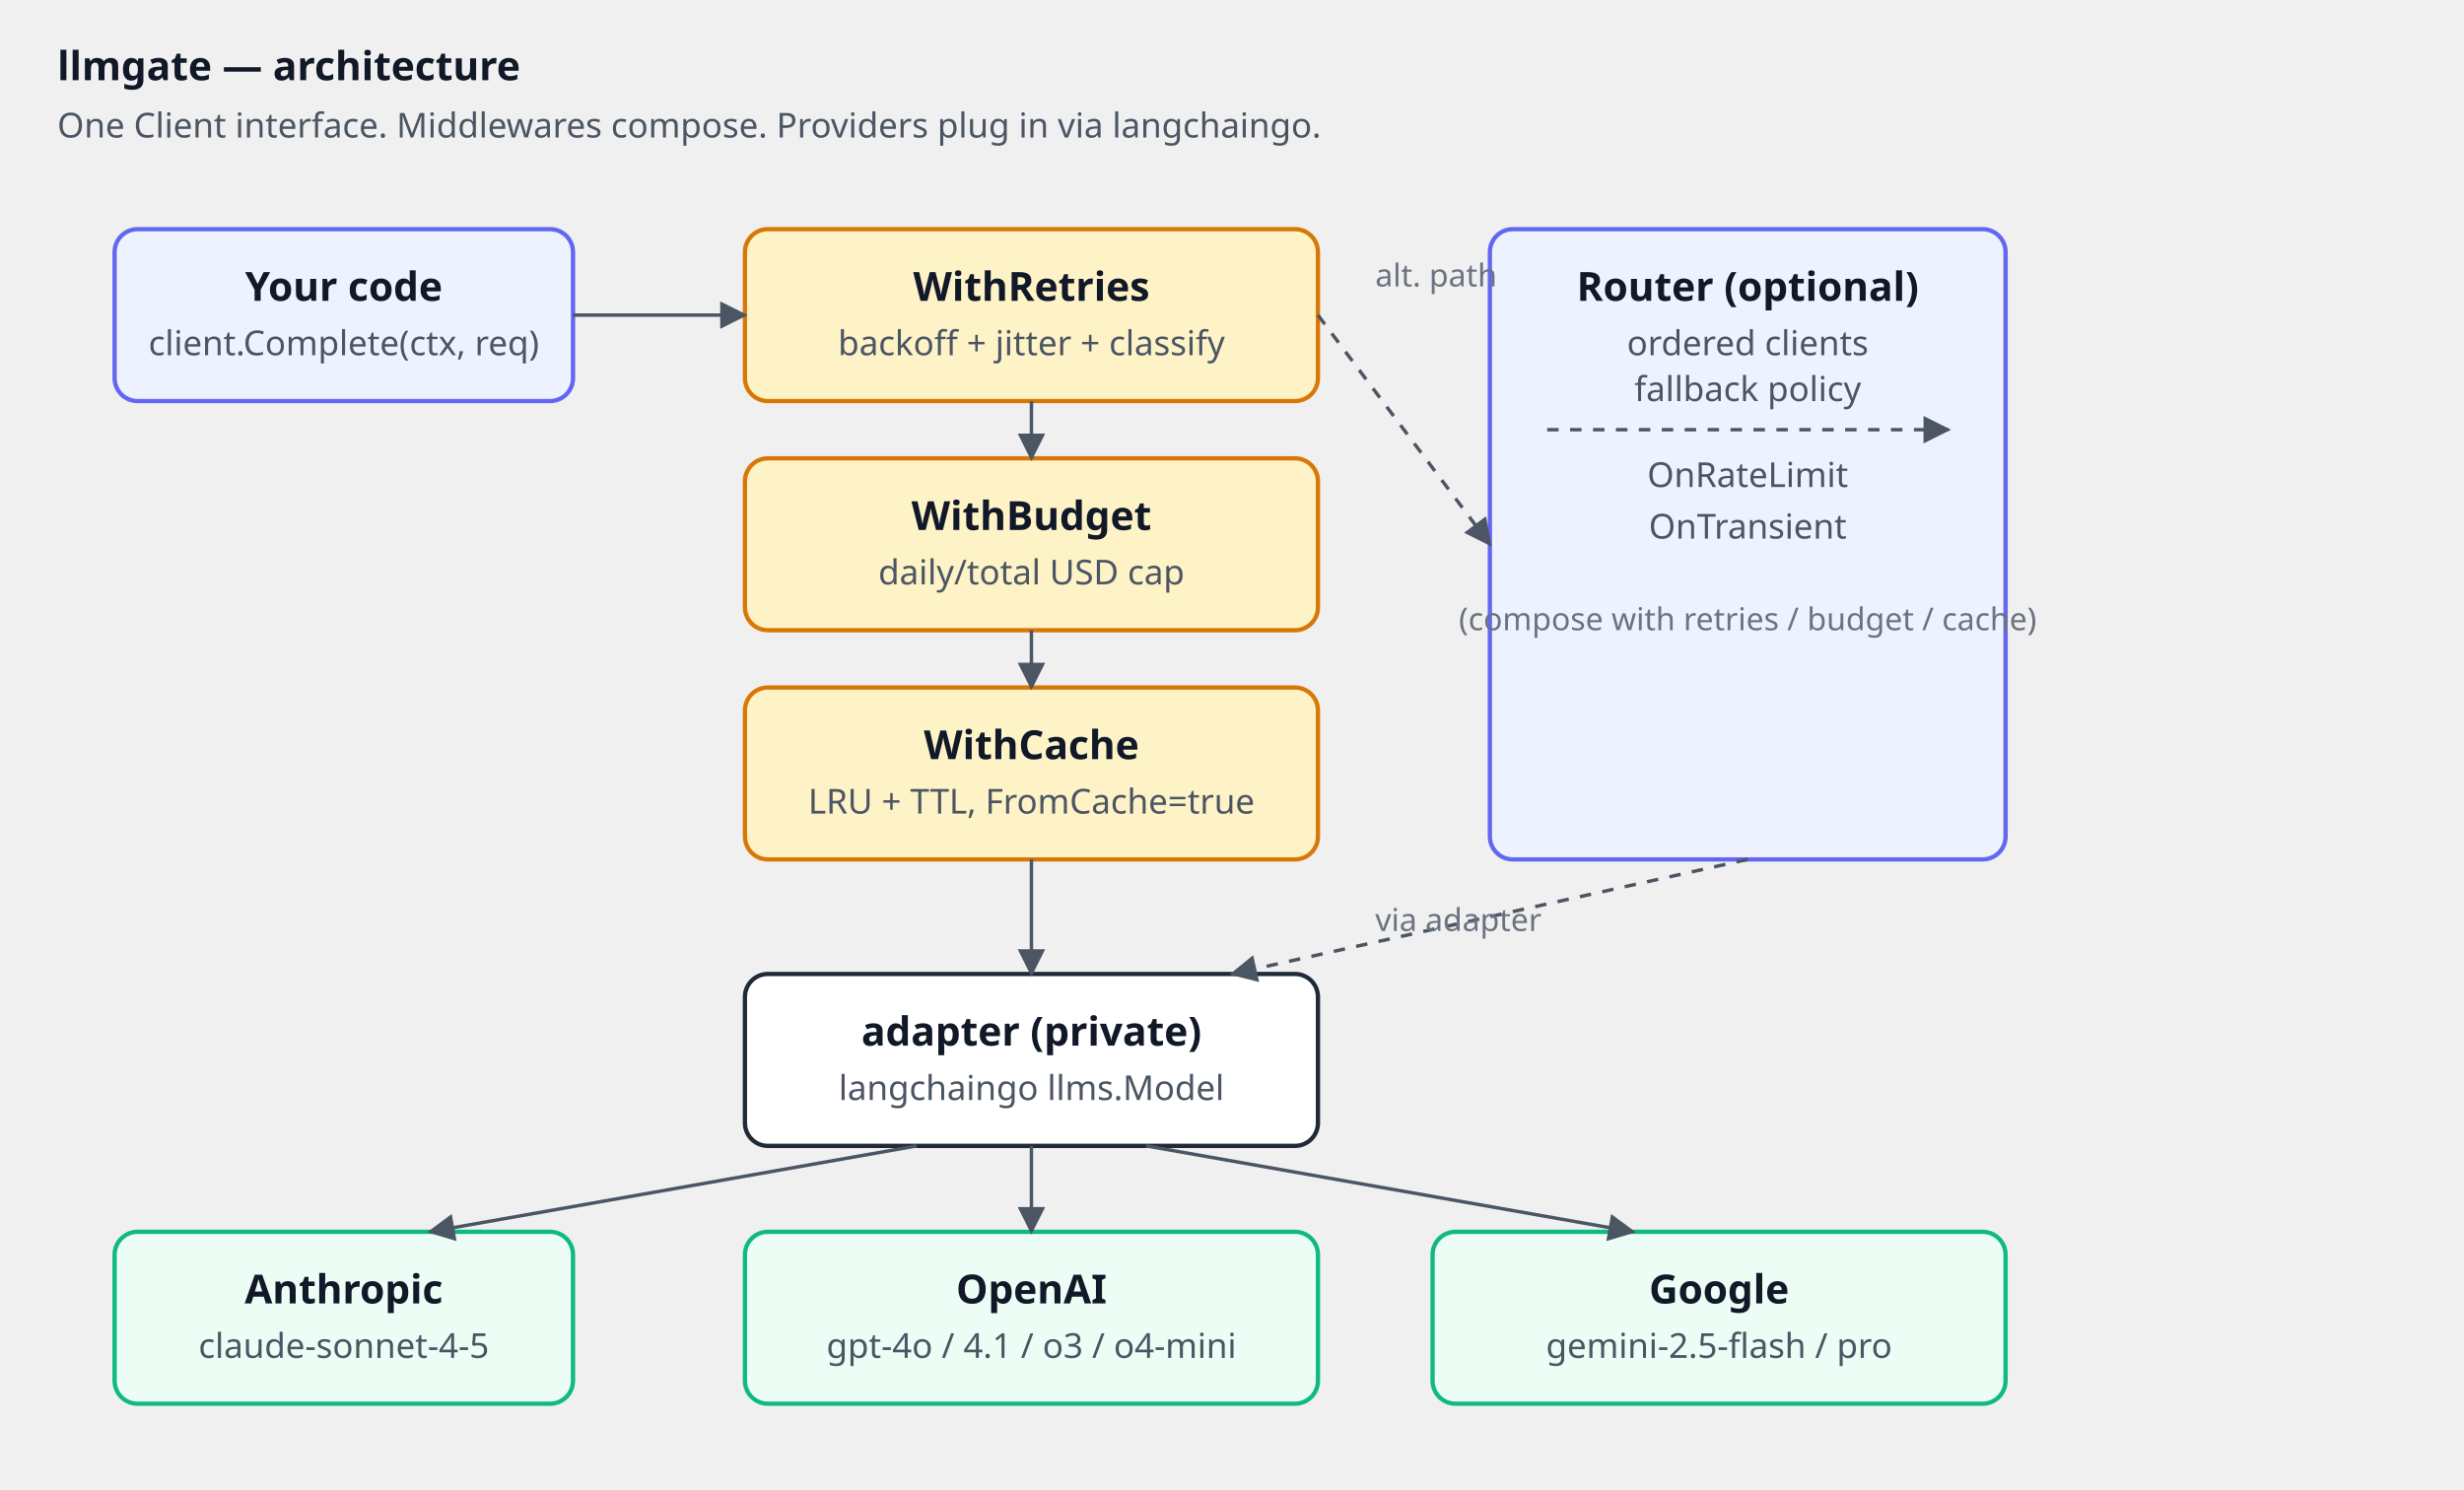
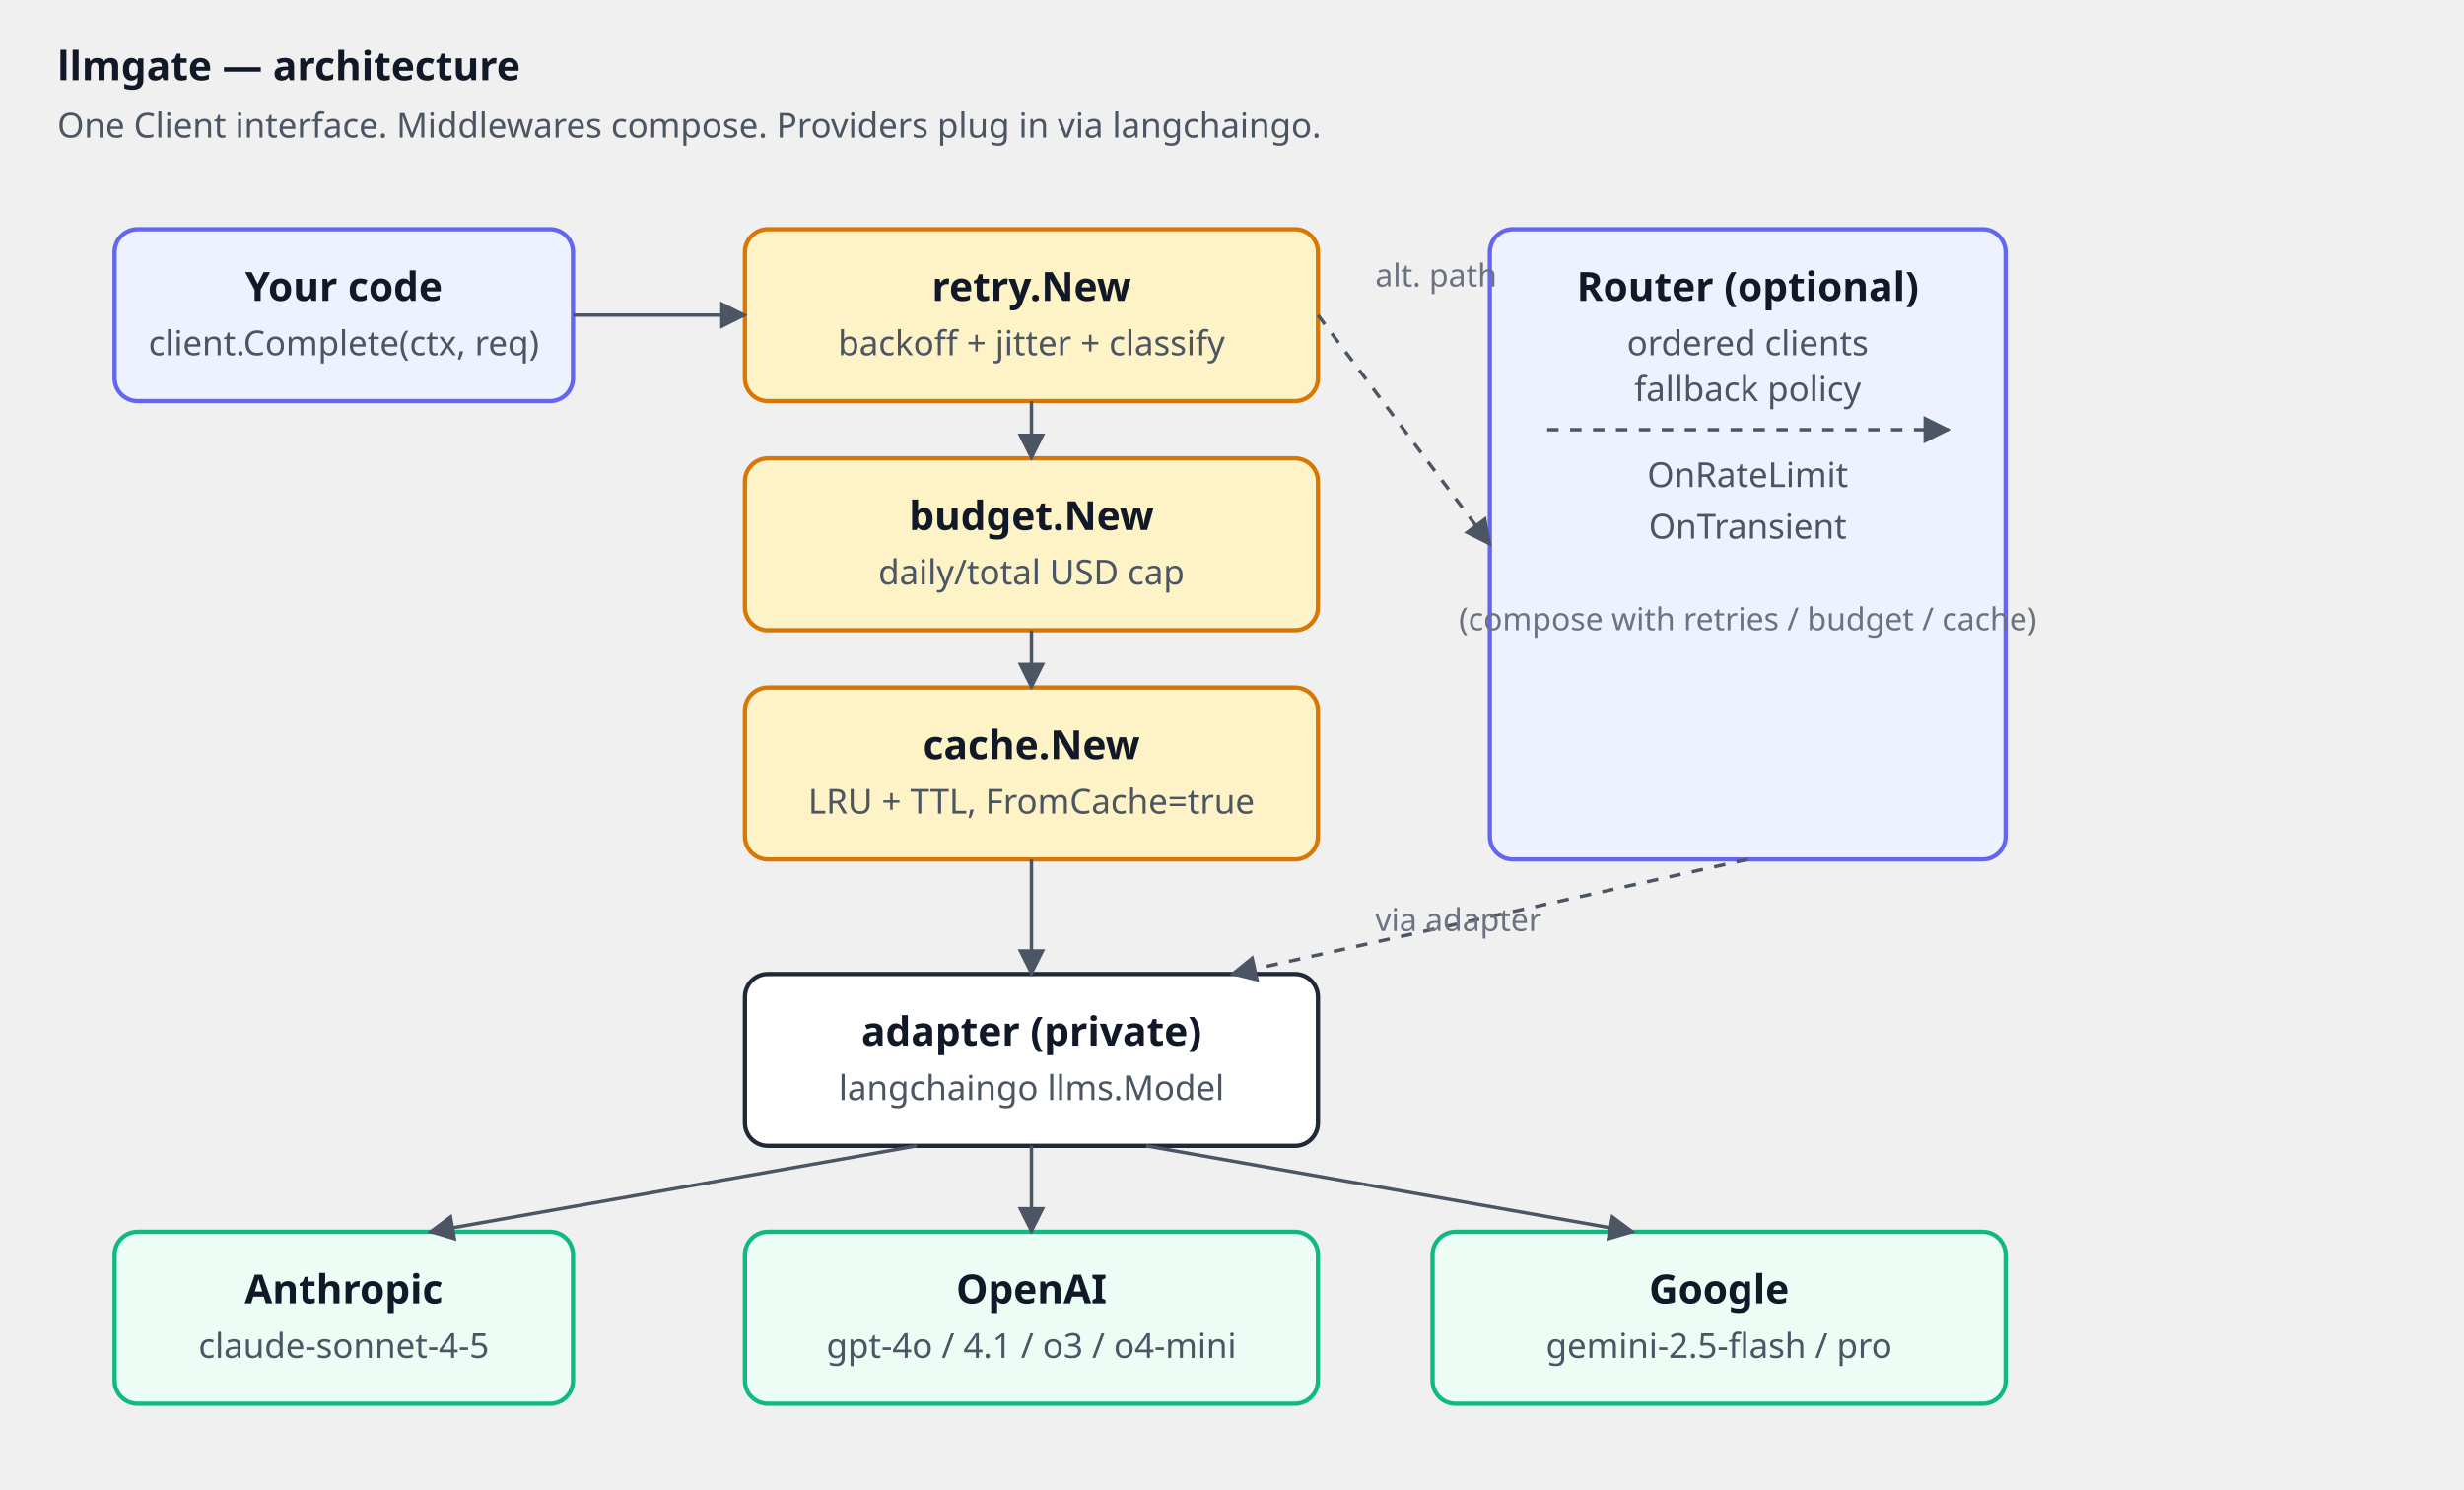
<svg xmlns="http://www.w3.org/2000/svg" viewBox="0 0 860 520" font-family="ui-sans-serif, system-ui, sans-serif" font-size="13">
  <style>
    .box { fill: #ffffff; stroke: #1f2937; stroke-width: 1.5; rx: 8; }
    .title { font-weight: 700; font-size: 14px; fill: #111827; }
    .sub { fill: #4b5563; font-size: 12px; }
    .accent { fill: #eef2ff; stroke: #6366f1; }
    .provider { fill: #ecfdf5; stroke: #10b981; }
    .mw { fill: #fef3c7; stroke: #d97706; }
    .edge { stroke: #4b5563; stroke-width: 1.2; fill: none; marker-end: url(#arr); }
    .dotted { stroke-dasharray: 4 4; }
    .label { fill: #6b7280; font-size: 11px; }
  </style>
  <defs>
    <marker id="arr" viewBox="0 0 10 10" refX="9" refY="5" markerWidth="8" markerHeight="8" orient="auto-start-reverse">
      <path d="M0,0 L10,5 L0,10 z" fill="#4b5563" />
    </marker>
  </defs>
  <text x="20" y="28" class="title" font-size="18">llmgate — architecture</text>
  <text x="20" y="48" class="sub">One Client interface. Middlewares compose. Providers plug in via langchaingo.</text>
  <rect x="40" y="80" width="160" height="60" class="box accent" />
  <text x="120" y="105" text-anchor="middle" class="title">Your code</text>
  <text x="120" y="124" text-anchor="middle" class="sub">client.Complete(ctx, req)</text>
  <rect x="260" y="80" width="200" height="60" class="box mw" />
-   <text x="360" y="105" text-anchor="middle" class="title">WithRetries</text>
+   <text x="360" y="105" text-anchor="middle" class="title">retry.New</text>
  <text x="360" y="124" text-anchor="middle" class="sub">backoff + jitter + classify</text>
  <rect x="260" y="160" width="200" height="60" class="box mw" />
-   <text x="360" y="185" text-anchor="middle" class="title">WithBudget</text>
+   <text x="360" y="185" text-anchor="middle" class="title">budget.New</text>
  <text x="360" y="204" text-anchor="middle" class="sub">daily/total USD cap</text>
  <rect x="260" y="240" width="200" height="60" class="box mw" />
-   <text x="360" y="265" text-anchor="middle" class="title">WithCache</text>
+   <text x="360" y="265" text-anchor="middle" class="title">cache.New</text>
  <text x="360" y="284" text-anchor="middle" class="sub">LRU + TTL, FromCache=true</text>
  <rect x="520" y="80" width="180" height="220" class="box accent" />
  <text x="610" y="105" text-anchor="middle" class="title">Router (optional)</text>
  <text x="610" y="124" text-anchor="middle" class="sub">ordered clients</text>
  <text x="610" y="140" text-anchor="middle" class="sub">fallback policy</text>
  <line x1="540" y1="150" x2="680" y2="150" class="edge dotted" />
  <text x="610" y="170" text-anchor="middle" class="sub">OnRateLimit</text>
  <text x="610" y="188" text-anchor="middle" class="sub">OnTransient</text>
  <text x="610" y="220" text-anchor="middle" class="label">(compose with retries / budget / cache)</text>
  <rect x="260" y="340" width="200" height="60" class="box" />
  <text x="360" y="365" text-anchor="middle" class="title">adapter (private)</text>
  <text x="360" y="384" text-anchor="middle" class="sub">langchaingo llms.Model</text>
  <rect x="40" y="430" width="160" height="60" class="box provider" />
  <text x="120" y="455" text-anchor="middle" class="title">Anthropic</text>
  <text x="120" y="474" text-anchor="middle" class="sub">claude-sonnet-4-5</text>
  <rect x="260" y="430" width="200" height="60" class="box provider" />
  <text x="360" y="455" text-anchor="middle" class="title">OpenAI</text>
  <text x="360" y="474" text-anchor="middle" class="sub">gpt-4o / 4.1 / o3 / o4-mini</text>
  <rect x="500" y="430" width="200" height="60" class="box provider" />
  <text x="600" y="455" text-anchor="middle" class="title">Google</text>
  <text x="600" y="474" text-anchor="middle" class="sub">gemini-2.5-flash / pro</text>
  <path d="M200,110 L260,110" class="edge" />
  <path d="M360,140 L360,160" class="edge" />
  <path d="M360,220 L360,240" class="edge" />
  <path d="M360,300 L360,340" class="edge" />
  <path d="M460,110 L520,190" class="edge dotted" />
  <path d="M610,300 L430,340" class="edge dotted" />
  <path d="M320,400 L150,430" class="edge" />
  <path d="M360,400 L360,430" class="edge" />
  <path d="M400,400 L570,430" class="edge" />
  <text x="480" y="100" class="label">alt. path</text>
  <text x="480" y="325" class="label">via adapter</text>
</svg>
